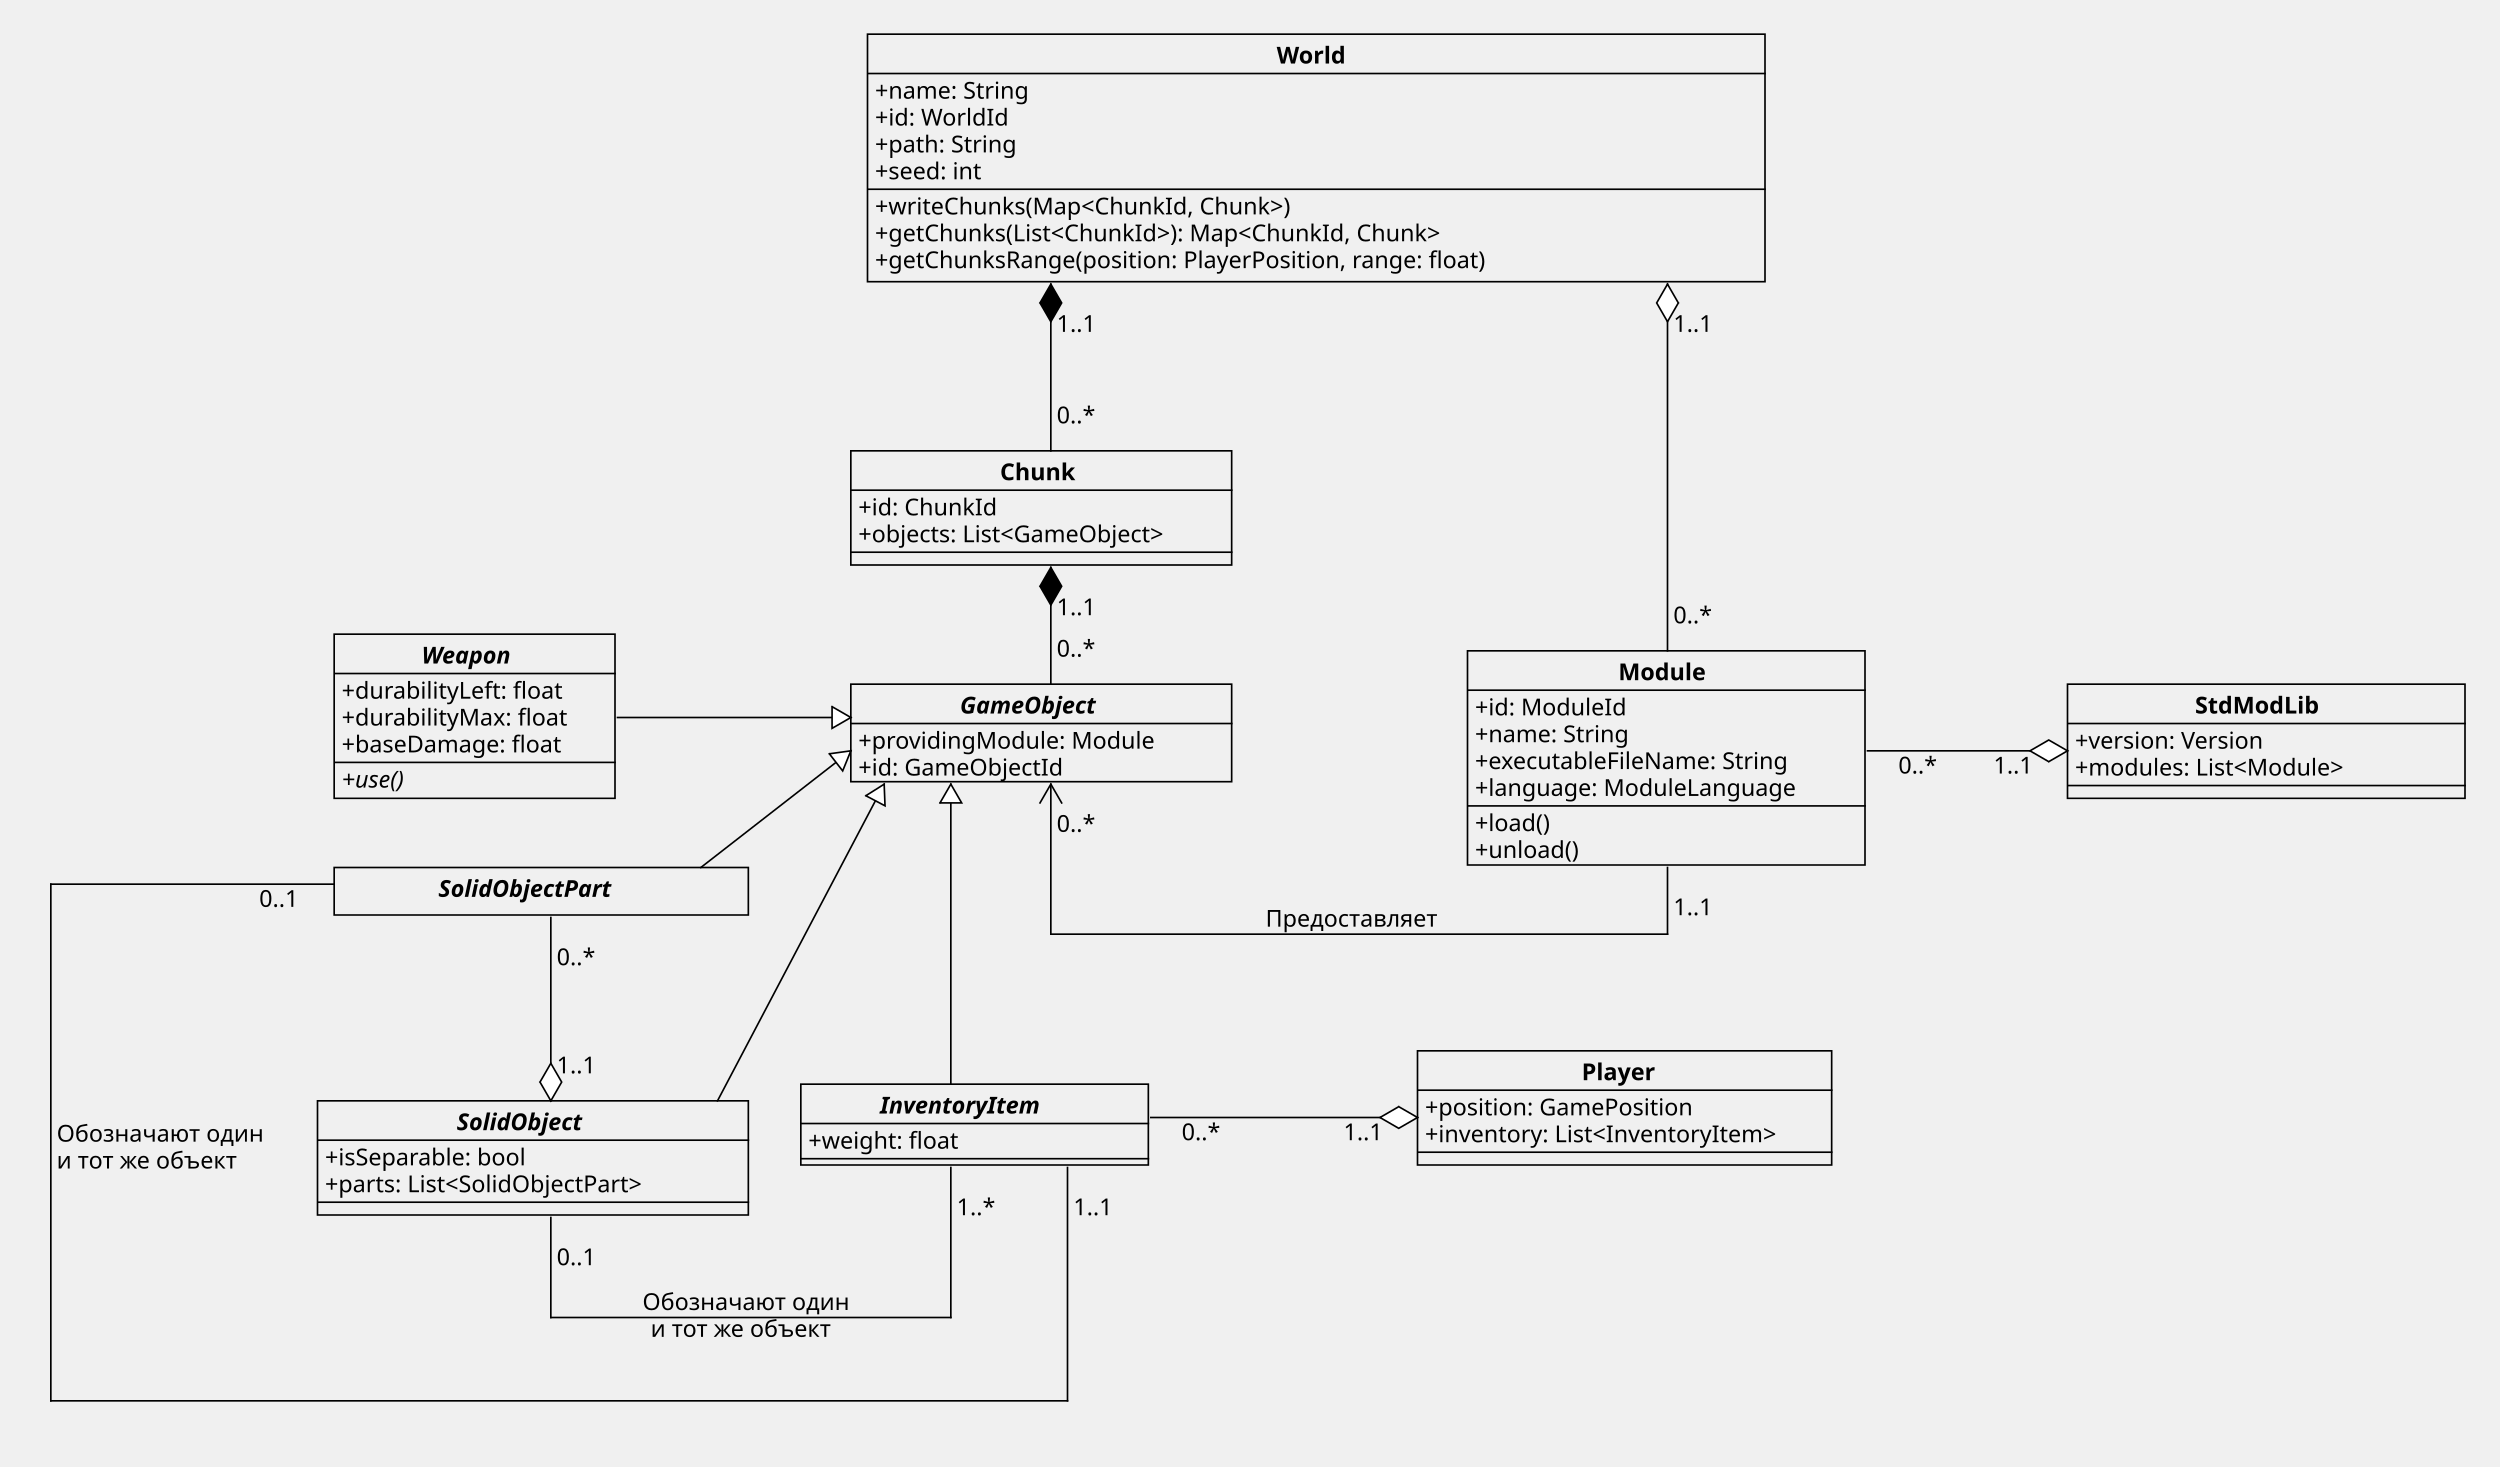
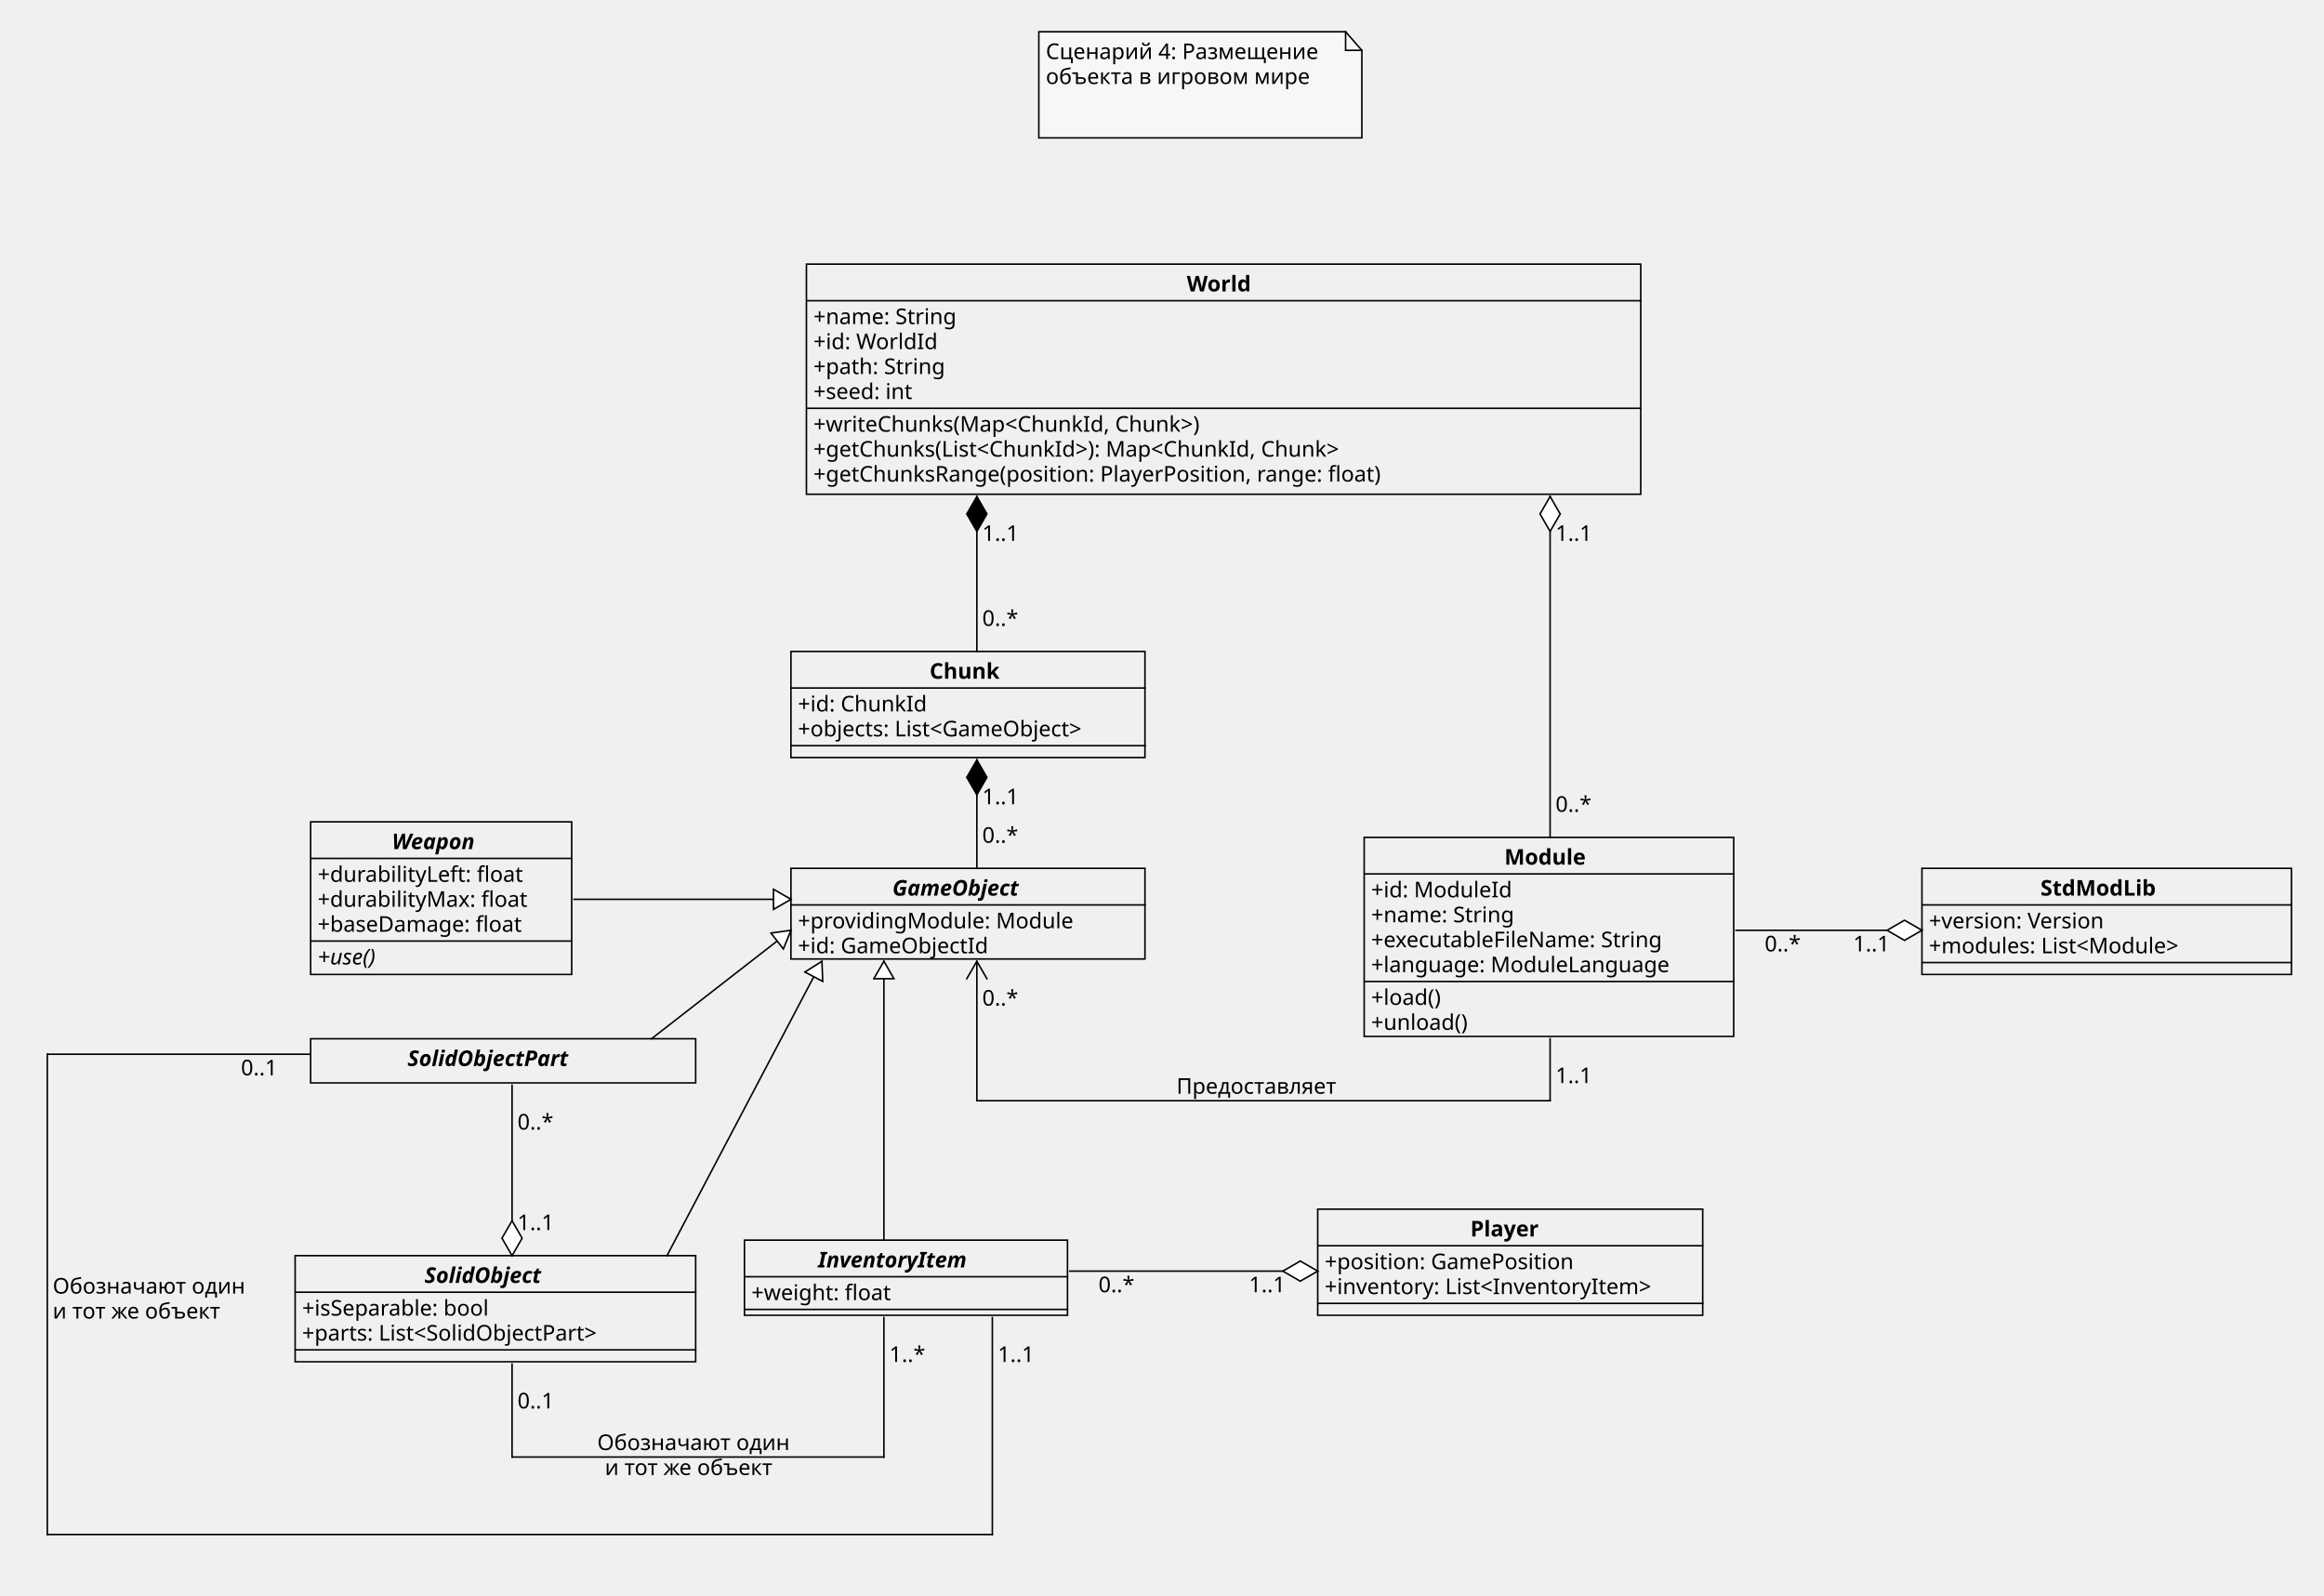
- <svg xmlns="http://www.w3.org/2000/svg" fill-opacity="1" color-rendering="auto" color-interpolation="auto" text-rendering="auto" stroke="black" stroke-linecap="square" width="1500" stroke-miterlimit="10" shape-rendering="auto" stroke-opacity="1" fill="black" stroke-dasharray="none" font-weight="normal" stroke-width="1" viewBox="20 0 1500 880" height="880" font-family="'Dialog'" font-style="normal" stroke-linejoin="miter" font-size="12px" stroke-dashoffset="0" image-rendering="auto">
+ <svg xmlns="http://www.w3.org/2000/svg" fill-opacity="1" color-rendering="auto" color-interpolation="auto" text-rendering="auto" stroke="black" stroke-linecap="square" width="1500" stroke-miterlimit="10" shape-rendering="auto" stroke-opacity="1" fill="black" stroke-dasharray="none" font-weight="normal" stroke-width="1" viewBox="-20 80 1500 1030" height="1030" font-family="'Dialog'" font-style="normal" stroke-linejoin="miter" font-size="12px" stroke-dashoffset="0" image-rendering="auto">
  <defs id="genericDefs" />
  <g>
    <defs id="defs1">
      <clipPath clipPathUnits="userSpaceOnUse" id="clipPath1">
        <path d="M0 0 L2147483647 0 L2147483647 2147483647 L0 2147483647 L0 0 Z" />
      </clipPath>
      <clipPath clipPathUnits="userSpaceOnUse" id="clipPath2">
+         <path d="M0 0 L0 70 L210 70 L210 0 Z" />
+       </clipPath>
+       <clipPath clipPathUnits="userSpaceOnUse" id="clipPath3">
        <path d="M0 0 L0 30 L250 30 L250 0 Z" />
      </clipPath>
-       <clipPath clipPathUnits="userSpaceOnUse" id="clipPath3">
+       <clipPath clipPathUnits="userSpaceOnUse" id="clipPath4">
        <path d="M0 0 L0 70 L260 70 L260 0 Z" />
      </clipPath>
-       <clipPath clipPathUnits="userSpaceOnUse" id="clipPath4">
+       <clipPath clipPathUnits="userSpaceOnUse" id="clipPath5">
        <path d="M0 0 L0 50 L210 50 L210 0 Z" />
      </clipPath>
-       <clipPath clipPathUnits="userSpaceOnUse" id="clipPath5">
+       <clipPath clipPathUnits="userSpaceOnUse" id="clipPath6">
        <path d="M0 0 L0 70 L250 70 L250 0 Z" />
      </clipPath>
-       <clipPath clipPathUnits="userSpaceOnUse" id="clipPath6">
+       <clipPath clipPathUnits="userSpaceOnUse" id="clipPath7">
        <path d="M0 0 L0 70 L240 70 L240 0 Z" />
      </clipPath>
-       <clipPath clipPathUnits="userSpaceOnUse" id="clipPath7">
+       <clipPath clipPathUnits="userSpaceOnUse" id="clipPath8">
        <path d="M0 0 L0 100 L170 100 L170 0 Z" />
      </clipPath>
-       <clipPath clipPathUnits="userSpaceOnUse" id="clipPath8">
+       <clipPath clipPathUnits="userSpaceOnUse" id="clipPath9">
        <path d="M0 0 L0 70 L230 70 L230 0 Z" />
      </clipPath>
-       <clipPath clipPathUnits="userSpaceOnUse" id="clipPath9">
+       <clipPath clipPathUnits="userSpaceOnUse" id="clipPath10">
        <path d="M0 0 L0 60 L230 60 L230 0 Z" />
      </clipPath>
-       <clipPath clipPathUnits="userSpaceOnUse" id="clipPath10">
+       <clipPath clipPathUnits="userSpaceOnUse" id="clipPath11">
        <path d="M0 0 L0 130 L240 130 L240 0 Z" />
      </clipPath>
-       <clipPath clipPathUnits="userSpaceOnUse" id="clipPath11">
+       <clipPath clipPathUnits="userSpaceOnUse" id="clipPath12">
        <path d="M0 0 L0 150 L540 150 L540 0 Z" />
      </clipPath>
-       <clipPath clipPathUnits="userSpaceOnUse" id="clipPath12">
+       <clipPath clipPathUnits="userSpaceOnUse" id="clipPath13">
        <path d="M0 0 L0 340 L660 340 L660 0 Z" />
      </clipPath>
-       <clipPath clipPathUnits="userSpaceOnUse" id="clipPath13">
+       <clipPath clipPathUnits="userSpaceOnUse" id="clipPath14">
        <path d="M0 0 L0 130 L290 130 L290 0 Z" />
      </clipPath>
-       <clipPath clipPathUnits="userSpaceOnUse" id="clipPath14">
+       <clipPath clipPathUnits="userSpaceOnUse" id="clipPath15">
        <path d="M0 0 L0 220 L130 220 L130 0 Z" />
      </clipPath>
-       <clipPath clipPathUnits="userSpaceOnUse" id="clipPath15">
+       <clipPath clipPathUnits="userSpaceOnUse" id="clipPath16">
        <path d="M0 0 L0 100 L120 100 L120 0 Z" />
      </clipPath>
-       <clipPath clipPathUnits="userSpaceOnUse" id="clipPath16">
+       <clipPath clipPathUnits="userSpaceOnUse" id="clipPath17">
        <path d="M0 0 L0 140 L50 140 L50 0 Z" />
      </clipPath>
-       <clipPath clipPathUnits="userSpaceOnUse" id="clipPath17">
+       <clipPath clipPathUnits="userSpaceOnUse" id="clipPath18">
        <path d="M0 0 L0 40 L190 40 L190 0 Z" />
      </clipPath>
-       <clipPath clipPathUnits="userSpaceOnUse" id="clipPath18">
+       <clipPath clipPathUnits="userSpaceOnUse" id="clipPath19">
        <path d="M0 0 L0 210 L30 210 L30 0 Z" />
      </clipPath>
-       <clipPath clipPathUnits="userSpaceOnUse" id="clipPath19">
+       <clipPath clipPathUnits="userSpaceOnUse" id="clipPath20">
        <path d="M0 0 L0 40 L150 40 L150 0 Z" />
      </clipPath>
-       <clipPath clipPathUnits="userSpaceOnUse" id="clipPath20">
+       <clipPath clipPathUnits="userSpaceOnUse" id="clipPath21">
        <path d="M0 0 L0 30 L170 30 L170 0 Z" />
      </clipPath>
-       <clipPath clipPathUnits="userSpaceOnUse" id="clipPath21">
+       <clipPath clipPathUnits="userSpaceOnUse" id="clipPath22">
        <path d="M0 0 L0 120 L420 120 L420 0 Z" />
      </clipPath>
-       <clipPath clipPathUnits="userSpaceOnUse" id="clipPath22">
+       <clipPath clipPathUnits="userSpaceOnUse" id="clipPath23">
        <path d="M0 0 L0 130 L50 130 L50 0 Z" />
      </clipPath>
-       <clipPath clipPathUnits="userSpaceOnUse" id="clipPath23">
+       <clipPath clipPathUnits="userSpaceOnUse" id="clipPath24">
        <path d="M0 0 L0 100 L50 100 L50 0 Z" />
      </clipPath>
-       <clipPath clipPathUnits="userSpaceOnUse" id="clipPath24">
+       <clipPath clipPathUnits="userSpaceOnUse" id="clipPath25">
        <path d="M0 0 L0 250 L50 250 L50 0 Z" />
      </clipPath>
    </defs>
-     <g fill="rgb(255,255,255)" fill-opacity="0" transform="translate(220,520)" stroke-opacity="0" stroke="rgb(255,255,255)">
-       <rect x="0.5" width="248.5" height="28.5" y="0.5" clip-path="url(#clipPath2)" stroke="none" />
-     </g>
-     <g transform="translate(220,520)">
-       <rect fill="none" x="0.5" width="248.5" height="28.5" y="0.5" clip-path="url(#clipPath2)" />
-     </g>
-     <g font-style="italic" font-size="14px" font-weight="bold" font-family="sans-serif" transform="translate(220,520)">
-       <text x="63" xml:space="preserve" y="18.109" clip-path="url(#clipPath2)" stroke="none">SolidObjectPart</text>
-     </g>
-     <g fill="rgb(255,255,255)" fill-opacity="0" transform="translate(210,660)" stroke-opacity="0" stroke="rgb(255,255,255)">
-       <rect x="0.5" width="258.5" height="68.5" y="0.5" clip-path="url(#clipPath3)" stroke="none" />
-     </g>
-     <g transform="translate(210,660)">
-       <rect fill="none" x="0.5" width="258.5" height="68.5" y="0.5" clip-path="url(#clipPath3)" />
-     </g>
-     <g font-style="italic" font-size="14px" font-weight="bold" font-family="sans-serif" transform="translate(210,660)">
-       <text x="84" xml:space="preserve" y="18.109" clip-path="url(#clipPath3)" stroke="none">SolidObject</text>
-       <path fill="none" d="M1 24.109 L259 24.109" clip-path="url(#clipPath3)" />
-       <text x="5" y="39.219" clip-path="url(#clipPath3)" font-style="normal" stroke="none" font-weight="normal" xml:space="preserve">+isSeparable: bool</text>
-       <text x="5" y="55.328" clip-path="url(#clipPath3)" font-style="normal" stroke="none" font-weight="normal" xml:space="preserve">+parts: List&lt;SolidObjectPart&gt;</text>
-       <path fill="none" d="M1 61.328 L259 61.328" clip-path="url(#clipPath3)" />
-     </g>
-     <g fill="rgb(255,255,255)" fill-opacity="0" transform="translate(500,650)" stroke-opacity="0" stroke="rgb(255,255,255)">
-       <rect x="0.5" width="208.5" height="48.5" y="0.5" clip-path="url(#clipPath4)" stroke="none" />
-     </g>
-     <g transform="translate(500,650)">
-       <rect fill="none" x="0.5" width="208.5" height="48.5" y="0.5" clip-path="url(#clipPath4)" />
-     </g>
-     <g font-style="italic" font-size="14px" font-weight="bold" font-family="sans-serif" transform="translate(500,650)">
-       <text x="48" xml:space="preserve" y="18.109" clip-path="url(#clipPath4)" stroke="none">InventoryItem</text>
-       <path fill="none" d="M1 24.109 L209 24.109" clip-path="url(#clipPath4)" />
-       <text x="5" y="39.219" clip-path="url(#clipPath4)" font-style="normal" stroke="none" font-weight="normal" xml:space="preserve">+weight: float</text>
-       <path fill="none" d="M1 45.219 L209 45.219" clip-path="url(#clipPath4)" />
-     </g>
-     <g fill="rgb(255,255,255)" fill-opacity="0" transform="translate(870,630)" stroke-opacity="0" stroke="rgb(255,255,255)">
-       <rect x="0.5" width="248.5" height="68.5" y="0.5" clip-path="url(#clipPath5)" stroke="none" />
-     </g>
-     <g transform="translate(870,630)">
-       <rect fill="none" x="0.5" width="248.5" height="68.5" y="0.5" clip-path="url(#clipPath5)" />
-       <text x="99" font-size="14px" y="18.109" clip-path="url(#clipPath5)" font-family="sans-serif" stroke="none" font-weight="bold" xml:space="preserve">Player</text>
-       <path fill="none" d="M1 24.109 L249 24.109" clip-path="url(#clipPath5)" />
-       <text x="5" font-size="14px" y="39.219" clip-path="url(#clipPath5)" font-family="sans-serif" stroke="none" xml:space="preserve">+position: GamePosition</text>
-       <text x="5" font-size="14px" y="55.328" clip-path="url(#clipPath5)" font-family="sans-serif" stroke="none" xml:space="preserve">+inventory: List&lt;InventoryItem&gt;</text>
-       <path fill="none" d="M1 61.328 L249 61.328" clip-path="url(#clipPath5)" />
-     </g>
-     <g fill="rgb(255,255,255)" fill-opacity="0" transform="translate(1260,410)" stroke-opacity="0" stroke="rgb(255,255,255)">
-       <rect x="0.5" width="238.5" height="68.5" y="0.5" clip-path="url(#clipPath6)" stroke="none" />
-     </g>
-     <g transform="translate(1260,410)">
-       <rect fill="none" x="0.5" width="238.5" height="68.5" y="0.5" clip-path="url(#clipPath6)" />
-       <text x="77" font-size="14px" y="18.109" clip-path="url(#clipPath6)" font-family="sans-serif" stroke="none" font-weight="bold" xml:space="preserve">StdModLib</text>
-       <path fill="none" d="M1 24.109 L239 24.109" clip-path="url(#clipPath6)" />
-       <text x="5" font-size="14px" y="39.219" clip-path="url(#clipPath6)" font-family="sans-serif" stroke="none" xml:space="preserve">+version: Version</text>
-       <text x="5" font-size="14px" y="55.328" clip-path="url(#clipPath6)" font-family="sans-serif" stroke="none" xml:space="preserve">+modules: List&lt;Module&gt;</text>
-       <path fill="none" d="M1 61.328 L239 61.328" clip-path="url(#clipPath6)" />
-     </g>
-     <g fill="rgb(255,255,255)" fill-opacity="0" transform="translate(220,380)" stroke-opacity="0" stroke="rgb(255,255,255)">
-       <rect x="0.5" width="168.5" height="98.5" y="0.5" clip-path="url(#clipPath7)" stroke="none" />
-     </g>
-     <g transform="translate(220,380)">
-       <rect fill="none" x="0.5" width="168.5" height="98.5" y="0.5" clip-path="url(#clipPath7)" />
-     </g>
-     <g font-style="italic" font-size="14px" font-weight="bold" font-family="sans-serif" transform="translate(220,380)">
-       <text x="53" xml:space="preserve" y="18.109" clip-path="url(#clipPath7)" stroke="none">Weapon</text>
-       <path fill="none" d="M1 24.109 L169 24.109" clip-path="url(#clipPath7)" />
-       <text x="5" y="39.219" clip-path="url(#clipPath7)" font-style="normal" stroke="none" font-weight="normal" xml:space="preserve">+durabilityLeft: float</text>
-       <text x="5" y="55.328" clip-path="url(#clipPath7)" font-style="normal" stroke="none" font-weight="normal" xml:space="preserve">+durabilityMax: float</text>
-       <text x="5" y="71.438" clip-path="url(#clipPath7)" font-style="normal" stroke="none" font-weight="normal" xml:space="preserve">+baseDamage: float</text>
-       <path fill="none" d="M1 77.438 L169 77.438" clip-path="url(#clipPath7)" />
-       <text x="5" xml:space="preserve" y="92.547" clip-path="url(#clipPath7)" font-weight="normal" stroke="none">+use()</text>
-     </g>
-     <g fill="rgb(255,255,255)" fill-opacity="0" transform="translate(530,270)" stroke-opacity="0" stroke="rgb(255,255,255)">
-       <rect x="0.5" width="228.5" height="68.5" y="0.5" clip-path="url(#clipPath8)" stroke="none" />
-     </g>
-     <g transform="translate(530,270)">
-       <rect fill="none" x="0.5" width="228.5" height="68.5" y="0.5" clip-path="url(#clipPath8)" />
-       <text x="90" font-size="14px" y="18.109" clip-path="url(#clipPath8)" font-family="sans-serif" stroke="none" font-weight="bold" xml:space="preserve">Chunk</text>
-       <path fill="none" d="M1 24.109 L229 24.109" clip-path="url(#clipPath8)" />
-       <text x="5" font-size="14px" y="39.219" clip-path="url(#clipPath8)" font-family="sans-serif" stroke="none" xml:space="preserve">+id: ChunkId</text>
-       <text x="5" font-size="14px" y="55.328" clip-path="url(#clipPath8)" font-family="sans-serif" stroke="none" xml:space="preserve">+objects: List&lt;GameObject&gt;</text>
-       <path fill="none" d="M1 61.328 L229 61.328" clip-path="url(#clipPath8)" />
-     </g>
-     <g fill="rgb(255,255,255)" fill-opacity="0" transform="translate(530,410)" stroke-opacity="0" stroke="rgb(255,255,255)">
-       <rect x="0.5" width="228.5" height="58.5" y="0.5" clip-path="url(#clipPath9)" stroke="none" />
-     </g>
-     <g transform="translate(530,410)">
-       <rect fill="none" x="0.5" width="228.5" height="58.5" y="0.5" clip-path="url(#clipPath9)" />
-     </g>
-     <g font-style="italic" font-size="14px" font-weight="bold" font-family="sans-serif" transform="translate(530,410)">
-       <text x="66" xml:space="preserve" y="18.109" clip-path="url(#clipPath9)" stroke="none">GameObject</text>
+     <g fill="rgb(255,255,255)" fill-opacity="0.49" transform="translate(650,100)" stroke-opacity="0.49" stroke="rgb(255,255,255)">
+       <path d="M0.5 0.5 L198.5 0.5 L209 12.5 L209 69 L0.5 69 L0.5 0.5" stroke="none" clip-path="url(#clipPath2)" />
+     </g>
+     <g transform="translate(650,100)">
+       <path fill="none" d="M0.5 0.5 L198.5 0.5 L209 12.5 L209 69 L0.5 69 L0.5 0.5" clip-path="url(#clipPath2)" />
+       <path fill="none" d="M198.5 0.5 L198.5 12.5 L209 12.5" clip-path="url(#clipPath2)" />
+       <text x="5" font-size="14px" y="18.109" clip-path="url(#clipPath2)" font-family="sans-serif" stroke="none" xml:space="preserve">Сценарий 4: Размещение</text>
+       <text x="5" font-size="14px" y="34.219" clip-path="url(#clipPath2)" font-family="sans-serif" stroke="none" xml:space="preserve">объекта в игровом мире</text>
+     </g>
+     <g fill="rgb(255,255,255)" fill-opacity="0" transform="translate(180,750)" stroke-opacity="0" stroke="rgb(255,255,255)">
+       <rect x="0.5" width="248.5" height="28.5" y="0.5" clip-path="url(#clipPath3)" stroke="none" />
+     </g>
+     <g transform="translate(180,750)">
+       <rect fill="none" x="0.5" width="248.5" height="28.5" y="0.5" clip-path="url(#clipPath3)" />
+     </g>
+     <g font-style="italic" font-size="14px" font-weight="bold" font-family="sans-serif" transform="translate(180,750)">
+       <text x="63" xml:space="preserve" y="18.109" clip-path="url(#clipPath3)" stroke="none">SolidObjectPart</text>
+     </g>
+     <g fill="rgb(255,255,255)" fill-opacity="0" transform="translate(170,890)" stroke-opacity="0" stroke="rgb(255,255,255)">
+       <rect x="0.5" width="258.5" height="68.5" y="0.5" clip-path="url(#clipPath4)" stroke="none" />
+     </g>
+     <g transform="translate(170,890)">
+       <rect fill="none" x="0.5" width="258.5" height="68.5" y="0.5" clip-path="url(#clipPath4)" />
+     </g>
+     <g font-style="italic" font-size="14px" font-weight="bold" font-family="sans-serif" transform="translate(170,890)">
+       <text x="84" xml:space="preserve" y="18.109" clip-path="url(#clipPath4)" stroke="none">SolidObject</text>
+       <path fill="none" d="M1 24.109 L259 24.109" clip-path="url(#clipPath4)" />
+       <text x="5" y="39.219" clip-path="url(#clipPath4)" font-style="normal" stroke="none" font-weight="normal" xml:space="preserve">+isSeparable: bool</text>
+       <text x="5" y="55.328" clip-path="url(#clipPath4)" font-style="normal" stroke="none" font-weight="normal" xml:space="preserve">+parts: List&lt;SolidObjectPart&gt;</text>
+       <path fill="none" d="M1 61.328 L259 61.328" clip-path="url(#clipPath4)" />
+     </g>
+     <g fill="rgb(255,255,255)" fill-opacity="0" transform="translate(460,880)" stroke-opacity="0" stroke="rgb(255,255,255)">
+       <rect x="0.5" width="208.5" height="48.5" y="0.5" clip-path="url(#clipPath5)" stroke="none" />
+     </g>
+     <g transform="translate(460,880)">
+       <rect fill="none" x="0.5" width="208.5" height="48.5" y="0.5" clip-path="url(#clipPath5)" />
+     </g>
+     <g font-style="italic" font-size="14px" font-weight="bold" font-family="sans-serif" transform="translate(460,880)">
+       <text x="48" xml:space="preserve" y="18.109" clip-path="url(#clipPath5)" stroke="none">InventoryItem</text>
+       <path fill="none" d="M1 24.109 L209 24.109" clip-path="url(#clipPath5)" />
+       <text x="5" y="39.219" clip-path="url(#clipPath5)" font-style="normal" stroke="none" font-weight="normal" xml:space="preserve">+weight: float</text>
+       <path fill="none" d="M1 45.219 L209 45.219" clip-path="url(#clipPath5)" />
+     </g>
+     <g fill="rgb(255,255,255)" fill-opacity="0" transform="translate(830,860)" stroke-opacity="0" stroke="rgb(255,255,255)">
+       <rect x="0.5" width="248.5" height="68.5" y="0.5" clip-path="url(#clipPath6)" stroke="none" />
+     </g>
+     <g transform="translate(830,860)">
+       <rect fill="none" x="0.5" width="248.5" height="68.5" y="0.5" clip-path="url(#clipPath6)" />
+       <text x="99" font-size="14px" y="18.109" clip-path="url(#clipPath6)" font-family="sans-serif" stroke="none" font-weight="bold" xml:space="preserve">Player</text>
+       <path fill="none" d="M1 24.109 L249 24.109" clip-path="url(#clipPath6)" />
+       <text x="5" font-size="14px" y="39.219" clip-path="url(#clipPath6)" font-family="sans-serif" stroke="none" xml:space="preserve">+position: GamePosition</text>
+       <text x="5" font-size="14px" y="55.328" clip-path="url(#clipPath6)" font-family="sans-serif" stroke="none" xml:space="preserve">+inventory: List&lt;InventoryItem&gt;</text>
+       <path fill="none" d="M1 61.328 L249 61.328" clip-path="url(#clipPath6)" />
+     </g>
+     <g fill="rgb(255,255,255)" fill-opacity="0" transform="translate(1220,640)" stroke-opacity="0" stroke="rgb(255,255,255)">
+       <rect x="0.5" width="238.5" height="68.5" y="0.5" clip-path="url(#clipPath7)" stroke="none" />
+     </g>
+     <g transform="translate(1220,640)">
+       <rect fill="none" x="0.5" width="238.5" height="68.5" y="0.5" clip-path="url(#clipPath7)" />
+       <text x="77" font-size="14px" y="18.109" clip-path="url(#clipPath7)" font-family="sans-serif" stroke="none" font-weight="bold" xml:space="preserve">StdModLib</text>
+       <path fill="none" d="M1 24.109 L239 24.109" clip-path="url(#clipPath7)" />
+       <text x="5" font-size="14px" y="39.219" clip-path="url(#clipPath7)" font-family="sans-serif" stroke="none" xml:space="preserve">+version: Version</text>
+       <text x="5" font-size="14px" y="55.328" clip-path="url(#clipPath7)" font-family="sans-serif" stroke="none" xml:space="preserve">+modules: List&lt;Module&gt;</text>
+       <path fill="none" d="M1 61.328 L239 61.328" clip-path="url(#clipPath7)" />
+     </g>
+     <g fill="rgb(255,255,255)" fill-opacity="0" transform="translate(180,610)" stroke-opacity="0" stroke="rgb(255,255,255)">
+       <rect x="0.5" width="168.5" height="98.5" y="0.5" clip-path="url(#clipPath8)" stroke="none" />
+     </g>
+     <g transform="translate(180,610)">
+       <rect fill="none" x="0.5" width="168.5" height="98.5" y="0.5" clip-path="url(#clipPath8)" />
+     </g>
+     <g font-style="italic" font-size="14px" font-weight="bold" font-family="sans-serif" transform="translate(180,610)">
+       <text x="53" xml:space="preserve" y="18.109" clip-path="url(#clipPath8)" stroke="none">Weapon</text>
+       <path fill="none" d="M1 24.109 L169 24.109" clip-path="url(#clipPath8)" />
+       <text x="5" y="39.219" clip-path="url(#clipPath8)" font-style="normal" stroke="none" font-weight="normal" xml:space="preserve">+durabilityLeft: float</text>
+       <text x="5" y="55.328" clip-path="url(#clipPath8)" font-style="normal" stroke="none" font-weight="normal" xml:space="preserve">+durabilityMax: float</text>
+       <text x="5" y="71.438" clip-path="url(#clipPath8)" font-style="normal" stroke="none" font-weight="normal" xml:space="preserve">+baseDamage: float</text>
+       <path fill="none" d="M1 77.438 L169 77.438" clip-path="url(#clipPath8)" />
+       <text x="5" xml:space="preserve" y="92.547" clip-path="url(#clipPath8)" font-weight="normal" stroke="none">+use()</text>
+     </g>
+     <g fill="rgb(255,255,255)" fill-opacity="0" transform="translate(490,500)" stroke-opacity="0" stroke="rgb(255,255,255)">
+       <rect x="0.5" width="228.5" height="68.5" y="0.5" clip-path="url(#clipPath9)" stroke="none" />
+     </g>
+     <g transform="translate(490,500)">
+       <rect fill="none" x="0.5" width="228.5" height="68.5" y="0.5" clip-path="url(#clipPath9)" />
+       <text x="90" font-size="14px" y="18.109" clip-path="url(#clipPath9)" font-family="sans-serif" stroke="none" font-weight="bold" xml:space="preserve">Chunk</text>
      <path fill="none" d="M1 24.109 L229 24.109" clip-path="url(#clipPath9)" />
-       <text x="5" y="39.219" clip-path="url(#clipPath9)" font-style="normal" stroke="none" font-weight="normal" xml:space="preserve">+providingModule: Module</text>
-       <text x="5" y="55.328" clip-path="url(#clipPath9)" font-style="normal" stroke="none" font-weight="normal" xml:space="preserve">+id: GameObjectId</text>
-     </g>
-     <g fill="rgb(255,255,255)" fill-opacity="0" transform="translate(900,390)" stroke-opacity="0" stroke="rgb(255,255,255)">
-       <rect x="0.5" width="238.5" height="128.5" y="0.5" clip-path="url(#clipPath10)" stroke="none" />
-     </g>
-     <g transform="translate(900,390)">
-       <rect fill="none" x="0.5" width="238.5" height="128.5" y="0.5" clip-path="url(#clipPath10)" />
-       <text x="91" font-size="14px" y="18.109" clip-path="url(#clipPath10)" font-family="sans-serif" stroke="none" font-weight="bold" xml:space="preserve">Module</text>
-       <path fill="none" d="M1 24.109 L239 24.109" clip-path="url(#clipPath10)" />
-       <text x="5" font-size="14px" y="39.219" clip-path="url(#clipPath10)" font-family="sans-serif" stroke="none" xml:space="preserve">+id: ModuleId</text>
-       <text x="5" font-size="14px" y="55.328" clip-path="url(#clipPath10)" font-family="sans-serif" stroke="none" xml:space="preserve">+name: String</text>
-       <text x="5" font-size="14px" y="71.438" clip-path="url(#clipPath10)" font-family="sans-serif" stroke="none" xml:space="preserve">+executableFileName: String</text>
-       <text x="5" font-size="14px" y="87.547" clip-path="url(#clipPath10)" font-family="sans-serif" stroke="none" xml:space="preserve">+language: ModuleLanguage</text>
-       <path fill="none" d="M1 93.547 L239 93.547" clip-path="url(#clipPath10)" />
-       <text x="5" font-size="14px" y="108.656" clip-path="url(#clipPath10)" font-family="sans-serif" stroke="none" xml:space="preserve">+load()</text>
-       <text x="5" font-size="14px" y="124.766" clip-path="url(#clipPath10)" font-family="sans-serif" stroke="none" xml:space="preserve">+unload()</text>
-       <text x="5" font-size="14px" y="140.875" clip-path="url(#clipPath10)" font-family="sans-serif" stroke="none" xml:space="preserve">+delete()</text>
-     </g>
-     <g fill="rgb(255,255,255)" fill-opacity="0" transform="translate(540,20)" stroke-opacity="0" stroke="rgb(255,255,255)">
-       <rect x="0.5" width="538.5" height="148.5" y="0.5" clip-path="url(#clipPath11)" stroke="none" />
-     </g>
-     <g transform="translate(540,20)">
-       <rect fill="none" x="0.5" width="538.5" height="148.5" y="0.5" clip-path="url(#clipPath11)" />
-       <text x="246" font-size="14px" y="18.109" clip-path="url(#clipPath11)" font-family="sans-serif" stroke="none" font-weight="bold" xml:space="preserve">World</text>
-       <path fill="none" d="M1 24.109 L539 24.109" clip-path="url(#clipPath11)" />
-       <text x="5" font-size="14px" y="39.219" clip-path="url(#clipPath11)" font-family="sans-serif" stroke="none" xml:space="preserve">+name: String</text>
-       <text x="5" font-size="14px" y="55.328" clip-path="url(#clipPath11)" font-family="sans-serif" stroke="none" xml:space="preserve">+id: WorldId</text>
-       <text x="5" font-size="14px" y="71.438" clip-path="url(#clipPath11)" font-family="sans-serif" stroke="none" xml:space="preserve">+path: String</text>
-       <text x="5" font-size="14px" y="87.547" clip-path="url(#clipPath11)" font-family="sans-serif" stroke="none" xml:space="preserve">+seed: int</text>
-       <path fill="none" d="M1 93.547 L539 93.547" clip-path="url(#clipPath11)" />
-       <text x="5" font-size="14px" y="108.656" clip-path="url(#clipPath11)" font-family="sans-serif" stroke="none" xml:space="preserve">+writeChunks(Map&lt;ChunkId, Chunk&gt;)</text>
-       <text x="5" font-size="14px" y="124.766" clip-path="url(#clipPath11)" font-family="sans-serif" stroke="none" xml:space="preserve">+getChunks(List&lt;ChunkId&gt;): Map&lt;ChunkId, Chunk&gt;</text>
-       <text x="5" font-size="14px" y="140.875" clip-path="url(#clipPath11)" font-family="sans-serif" stroke="none" xml:space="preserve">+getChunksRange(position: PlayerPosition, range: float)</text>
-     </g>
-     <g transform="translate(40,520)">
-       <path fill="none" d="M180.5 10.5 L10.5 10.5" clip-path="url(#clipPath12)" />
-       <path fill="none" d="M10.5 10.5 L10.5 320.5" clip-path="url(#clipPath12)" />
-       <path fill="none" d="M10.5 320.5 L620.5 320.5" clip-path="url(#clipPath12)" />
-       <path fill="none" d="M620.5 320.5 L620.5 180.5" clip-path="url(#clipPath12)" />
-       <text x="14" font-size="14px" y="165" clip-path="url(#clipPath12)" font-family="sans-serif" stroke="none" xml:space="preserve">Обозначают один</text>
-       <text x="14" font-size="14px" y="181.109" clip-path="url(#clipPath12)" font-family="sans-serif" stroke="none" xml:space="preserve">и тот же объект</text>
-       <text x="135.505" font-size="14px" y="24.109" clip-path="url(#clipPath12)" font-family="sans-serif" stroke="none" xml:space="preserve">0..1</text>
-       <text x="624" font-size="14px" y="209.109" clip-path="url(#clipPath12)" font-family="sans-serif" stroke="none" xml:space="preserve">1..1</text>
-     </g>
-     <g transform="translate(340,690)">
-       <path fill="none" d="M10.5 40.5 L10.5 100.5" clip-path="url(#clipPath13)" />
-       <path fill="none" d="M10.5 100.5 L250.5 100.5" clip-path="url(#clipPath13)" />
-       <path fill="none" d="M250.5 100.5 L250.5 10.5" clip-path="url(#clipPath13)" />
-       <text x="65.463" font-size="14px" y="96" clip-path="url(#clipPath13)" font-family="sans-serif" stroke="none" xml:space="preserve">Обозначают один</text>
-       <text x="70.402" font-size="14px" y="112.109" clip-path="url(#clipPath13)" font-family="sans-serif" stroke="none" xml:space="preserve">и тот же объект</text>
-       <text x="14" font-size="14px" y="69.109" clip-path="url(#clipPath13)" font-family="sans-serif" stroke="none" xml:space="preserve">0..1</text>
-       <text x="254" font-size="14px" y="39.109" clip-path="url(#clipPath13)" font-family="sans-serif" stroke="none" xml:space="preserve">1..*</text>
-     </g>
-     <g transform="translate(440,460)">
-       <path fill="none" d="M110.5 10.5 L10.5 200.5" clip-path="url(#clipPath14)" />
-       <path fill="white" d="M99.504 17.435 L110.5 10.5 L111.008 23.49 L99.504 17.435" clip-path="url(#clipPath14)" stroke="none" />
-       <path fill="none" d="M99.504 17.435 L110.5 10.5 L111.008 23.49 L99.504 17.435" clip-path="url(#clipPath14)" />
-     </g>
-     <g transform="translate(430,440)">
-       <path fill="none" d="M100.5 10.5 L10.5 80.5" clip-path="url(#clipPath15)" />
-       <path fill="white" d="M87.623 12.281 L100.5 10.5 L95.604 22.543 L87.623 12.281" clip-path="url(#clipPath15)" stroke="none" />
-       <path fill="none" d="M87.623 12.281 L100.5 10.5 L95.604 22.543 L87.623 12.281" clip-path="url(#clipPath15)" />
-     </g>
-     <g transform="translate(340,540)">
-       <path fill="none" d="M10.5 10.5 L10.5 120.5" clip-path="url(#clipPath16)" />
-       <path fill="white" d="M4 109.242 L10.5 120.5 L17 109.242 L10.5 97.983 L4 109.242" clip-path="url(#clipPath16)" stroke="none" />
-       <path fill="none" d="M4 109.242 L10.5 120.5 L17 109.242 L10.5 97.983 L4 109.242" clip-path="url(#clipPath16)" />
-       <text x="14" font-size="14px" y="39.109" clip-path="url(#clipPath16)" font-family="sans-serif" stroke="none" xml:space="preserve">0..*</text>
-       <text x="14" font-size="14px" y="104" clip-path="url(#clipPath16)" font-family="sans-serif" stroke="none" xml:space="preserve">1..1</text>
-     </g>
-     <g transform="translate(700,660)">
-       <path fill="none" d="M170.5 10.5 L10.5 10.5" clip-path="url(#clipPath17)" />
-       <path fill="white" d="M159.242 4 L170.5 10.5 L159.242 17 L147.983 10.5 L159.242 4" clip-path="url(#clipPath17)" stroke="none" />
-       <path fill="none" d="M159.242 4 L170.5 10.5 L159.242 17 L147.983 10.5 L159.242 4" clip-path="url(#clipPath17)" />
-       <text x="126.114" font-size="14px" y="24.109" clip-path="url(#clipPath17)" font-family="sans-serif" stroke="none" xml:space="preserve">1..1</text>
-       <text x="29" font-size="14px" y="24.109" clip-path="url(#clipPath17)" font-family="sans-serif" stroke="none" xml:space="preserve">0..*</text>
-     </g>
-     <g transform="translate(580,460)">
-       <path fill="none" d="M10.5 10.5 L10.5 190.5" clip-path="url(#clipPath18)" />
-       <path fill="white" d="M4 21.758 L10.5 10.5 L17 21.758 L4 21.758" clip-path="url(#clipPath18)" stroke="none" />
-       <path fill="none" d="M4 21.758 L10.5 10.5 L17 21.758 L4 21.758" clip-path="url(#clipPath18)" />
-     </g>
-     <g transform="translate(1130,440)">
-       <path fill="none" d="M10.5 10.5 L130.5 10.5" clip-path="url(#clipPath19)" />
-       <path fill="white" d="M119.242 17 L130.5 10.5 L119.242 4 L107.983 10.5 L119.242 17" clip-path="url(#clipPath19)" stroke="none" />
-       <path fill="none" d="M119.242 17 L130.5 10.5 L119.242 4 L107.983 10.5 L119.242 17" clip-path="url(#clipPath19)" />
-       <text x="29" font-size="14px" y="24.109" clip-path="url(#clipPath19)" font-family="sans-serif" stroke="none" xml:space="preserve">0..*</text>
-       <text x="86.114" font-size="14px" y="24.109" clip-path="url(#clipPath19)" font-family="sans-serif" stroke="none" xml:space="preserve">1..1</text>
-     </g>
-     <g transform="translate(380,420)">
-       <path fill="none" d="M150.5 10.5 L10.5 10.5" clip-path="url(#clipPath20)" />
-       <path fill="white" d="M139.242 4 L150.5 10.5 L139.242 17 L139.242 4" clip-path="url(#clipPath20)" stroke="none" />
-       <path fill="none" d="M139.242 4 L150.5 10.5 L139.242 17 L139.242 4" clip-path="url(#clipPath20)" />
-     </g>
-     <g transform="translate(640,460)">
-       <path fill="none" d="M10.5 10.5 L10.5 100.5" clip-path="url(#clipPath21)" />
-       <path fill="none" d="M10.5 100.5 L380.5 100.5" clip-path="url(#clipPath21)" />
-       <path fill="none" d="M380.5 100.5 L380.5 60.5" clip-path="url(#clipPath21)" />
-       <path fill="none" d="M4 21.758 L10.5 10.5 L17 21.758" clip-path="url(#clipPath21)" />
-       <text x="139.343" font-size="14px" y="96" clip-path="url(#clipPath21)" font-family="sans-serif" stroke="none" xml:space="preserve">Предоставляет</text>
-       <text x="14" font-size="14px" y="39.109" clip-path="url(#clipPath21)" font-family="sans-serif" stroke="none" xml:space="preserve">0..*</text>
-       <text x="384" font-size="14px" y="89.109" clip-path="url(#clipPath21)" font-family="sans-serif" stroke="none" xml:space="preserve">1..1</text>
-     </g>
-     <g transform="translate(640,160)">
-       <path fill="none" d="M10.5 10.5 L10.5 110.5" clip-path="url(#clipPath22)" />
-       <path d="M4 21.758 L10.5 10.5 L17 21.758 L10.5 33.017 L4 21.758" clip-path="url(#clipPath22)" stroke="none" />
-       <path fill="none" d="M4 21.758 L10.5 10.5 L17 21.758 L10.5 33.017 L4 21.758" clip-path="url(#clipPath22)" />
-       <text x="14" font-size="14px" y="39.109" clip-path="url(#clipPath22)" font-family="sans-serif" stroke="none" xml:space="preserve">1..1</text>
-       <text x="14" font-size="14px" y="94" clip-path="url(#clipPath22)" font-family="sans-serif" stroke="none" xml:space="preserve">0..*</text>
-     </g>
-     <g transform="translate(640,330)">
-       <path fill="none" d="M10.5 10.5 L10.5 80.5" clip-path="url(#clipPath23)" />
+       <text x="5" font-size="14px" y="39.219" clip-path="url(#clipPath9)" font-family="sans-serif" stroke="none" xml:space="preserve">+id: ChunkId</text>
+       <text x="5" font-size="14px" y="55.328" clip-path="url(#clipPath9)" font-family="sans-serif" stroke="none" xml:space="preserve">+objects: List&lt;GameObject&gt;</text>
+       <path fill="none" d="M1 61.328 L229 61.328" clip-path="url(#clipPath9)" />
+     </g>
+     <g fill="rgb(255,255,255)" fill-opacity="0" transform="translate(490,640)" stroke-opacity="0" stroke="rgb(255,255,255)">
+       <rect x="0.5" width="228.5" height="58.5" y="0.5" clip-path="url(#clipPath10)" stroke="none" />
+     </g>
+     <g transform="translate(490,640)">
+       <rect fill="none" x="0.5" width="228.5" height="58.5" y="0.5" clip-path="url(#clipPath10)" />
+     </g>
+     <g font-style="italic" font-size="14px" font-weight="bold" font-family="sans-serif" transform="translate(490,640)">
+       <text x="66" xml:space="preserve" y="18.109" clip-path="url(#clipPath10)" stroke="none">GameObject</text>
+       <path fill="none" d="M1 24.109 L229 24.109" clip-path="url(#clipPath10)" />
+       <text x="5" y="39.219" clip-path="url(#clipPath10)" font-style="normal" stroke="none" font-weight="normal" xml:space="preserve">+providingModule: Module</text>
+       <text x="5" y="55.328" clip-path="url(#clipPath10)" font-style="normal" stroke="none" font-weight="normal" xml:space="preserve">+id: GameObjectId</text>
+     </g>
+     <g fill="rgb(255,255,255)" fill-opacity="0" transform="translate(860,620)" stroke-opacity="0" stroke="rgb(255,255,255)">
+       <rect x="0.5" width="238.5" height="128.5" y="0.5" clip-path="url(#clipPath11)" stroke="none" />
+     </g>
+     <g transform="translate(860,620)">
+       <rect fill="none" x="0.5" width="238.5" height="128.5" y="0.5" clip-path="url(#clipPath11)" />
+       <text x="91" font-size="14px" y="18.109" clip-path="url(#clipPath11)" font-family="sans-serif" stroke="none" font-weight="bold" xml:space="preserve">Module</text>
+       <path fill="none" d="M1 24.109 L239 24.109" clip-path="url(#clipPath11)" />
+       <text x="5" font-size="14px" y="39.219" clip-path="url(#clipPath11)" font-family="sans-serif" stroke="none" xml:space="preserve">+id: ModuleId</text>
+       <text x="5" font-size="14px" y="55.328" clip-path="url(#clipPath11)" font-family="sans-serif" stroke="none" xml:space="preserve">+name: String</text>
+       <text x="5" font-size="14px" y="71.438" clip-path="url(#clipPath11)" font-family="sans-serif" stroke="none" xml:space="preserve">+executableFileName: String</text>
+       <text x="5" font-size="14px" y="87.547" clip-path="url(#clipPath11)" font-family="sans-serif" stroke="none" xml:space="preserve">+language: ModuleLanguage</text>
+       <path fill="none" d="M1 93.547 L239 93.547" clip-path="url(#clipPath11)" />
+       <text x="5" font-size="14px" y="108.656" clip-path="url(#clipPath11)" font-family="sans-serif" stroke="none" xml:space="preserve">+load()</text>
+       <text x="5" font-size="14px" y="124.766" clip-path="url(#clipPath11)" font-family="sans-serif" stroke="none" xml:space="preserve">+unload()</text>
+       <text x="5" font-size="14px" y="140.875" clip-path="url(#clipPath11)" font-family="sans-serif" stroke="none" xml:space="preserve">+delete()</text>
+     </g>
+     <g fill="rgb(255,255,255)" fill-opacity="0" transform="translate(500,250)" stroke-opacity="0" stroke="rgb(255,255,255)">
+       <rect x="0.5" width="538.5" height="148.5" y="0.5" clip-path="url(#clipPath12)" stroke="none" />
+     </g>
+     <g transform="translate(500,250)">
+       <rect fill="none" x="0.5" width="538.5" height="148.5" y="0.5" clip-path="url(#clipPath12)" />
+       <text x="246" font-size="14px" y="18.109" clip-path="url(#clipPath12)" font-family="sans-serif" stroke="none" font-weight="bold" xml:space="preserve">World</text>
+       <path fill="none" d="M1 24.109 L539 24.109" clip-path="url(#clipPath12)" />
+       <text x="5" font-size="14px" y="39.219" clip-path="url(#clipPath12)" font-family="sans-serif" stroke="none" xml:space="preserve">+name: String</text>
+       <text x="5" font-size="14px" y="55.328" clip-path="url(#clipPath12)" font-family="sans-serif" stroke="none" xml:space="preserve">+id: WorldId</text>
+       <text x="5" font-size="14px" y="71.438" clip-path="url(#clipPath12)" font-family="sans-serif" stroke="none" xml:space="preserve">+path: String</text>
+       <text x="5" font-size="14px" y="87.547" clip-path="url(#clipPath12)" font-family="sans-serif" stroke="none" xml:space="preserve">+seed: int</text>
+       <path fill="none" d="M1 93.547 L539 93.547" clip-path="url(#clipPath12)" />
+       <text x="5" font-size="14px" y="108.656" clip-path="url(#clipPath12)" font-family="sans-serif" stroke="none" xml:space="preserve">+writeChunks(Map&lt;ChunkId, Chunk&gt;)</text>
+       <text x="5" font-size="14px" y="124.766" clip-path="url(#clipPath12)" font-family="sans-serif" stroke="none" xml:space="preserve">+getChunks(List&lt;ChunkId&gt;): Map&lt;ChunkId, Chunk&gt;</text>
+       <text x="5" font-size="14px" y="140.875" clip-path="url(#clipPath12)" font-family="sans-serif" stroke="none" xml:space="preserve">+getChunksRange(position: PlayerPosition, range: float)</text>
+     </g>
+     <g transform="translate(0,750)">
+       <path fill="none" d="M180.5 10.5 L10.5 10.5" clip-path="url(#clipPath13)" />
+       <path fill="none" d="M10.5 10.5 L10.5 320.5" clip-path="url(#clipPath13)" />
+       <path fill="none" d="M10.5 320.5 L620.5 320.5" clip-path="url(#clipPath13)" />
+       <path fill="none" d="M620.5 320.5 L620.5 180.5" clip-path="url(#clipPath13)" />
+       <text x="14" font-size="14px" y="165" clip-path="url(#clipPath13)" font-family="sans-serif" stroke="none" xml:space="preserve">Обозначают один</text>
+       <text x="14" font-size="14px" y="181.109" clip-path="url(#clipPath13)" font-family="sans-serif" stroke="none" xml:space="preserve">и тот же объект</text>
+       <text x="135.505" font-size="14px" y="24.109" clip-path="url(#clipPath13)" font-family="sans-serif" stroke="none" xml:space="preserve">0..1</text>
+       <text x="624" font-size="14px" y="209.109" clip-path="url(#clipPath13)" font-family="sans-serif" stroke="none" xml:space="preserve">1..1</text>
+     </g>
+     <g transform="translate(300,920)">
+       <path fill="none" d="M10.5 40.5 L10.5 100.5" clip-path="url(#clipPath14)" />
+       <path fill="none" d="M10.5 100.5 L250.5 100.5" clip-path="url(#clipPath14)" />
+       <path fill="none" d="M250.5 100.5 L250.5 10.5" clip-path="url(#clipPath14)" />
+       <text x="65.463" font-size="14px" y="96" clip-path="url(#clipPath14)" font-family="sans-serif" stroke="none" xml:space="preserve">Обозначают один</text>
+       <text x="70.402" font-size="14px" y="112.109" clip-path="url(#clipPath14)" font-family="sans-serif" stroke="none" xml:space="preserve">и тот же объект</text>
+       <text x="14" font-size="14px" y="69.109" clip-path="url(#clipPath14)" font-family="sans-serif" stroke="none" xml:space="preserve">0..1</text>
+       <text x="254" font-size="14px" y="39.109" clip-path="url(#clipPath14)" font-family="sans-serif" stroke="none" xml:space="preserve">1..*</text>
+     </g>
+     <g transform="translate(400,690)">
+       <path fill="none" d="M110.5 10.5 L10.5 200.5" clip-path="url(#clipPath15)" />
+       <path fill="white" d="M99.504 17.435 L110.5 10.5 L111.008 23.49 L99.504 17.435" clip-path="url(#clipPath15)" stroke="none" />
+       <path fill="none" d="M99.504 17.435 L110.5 10.5 L111.008 23.49 L99.504 17.435" clip-path="url(#clipPath15)" />
+     </g>
+     <g transform="translate(390,670)">
+       <path fill="none" d="M100.5 10.5 L10.5 80.5" clip-path="url(#clipPath16)" />
+       <path fill="white" d="M87.623 12.281 L100.5 10.5 L95.604 22.543 L87.623 12.281" clip-path="url(#clipPath16)" stroke="none" />
+       <path fill="none" d="M87.623 12.281 L100.5 10.5 L95.604 22.543 L87.623 12.281" clip-path="url(#clipPath16)" />
+     </g>
+     <g transform="translate(300,770)">
+       <path fill="none" d="M10.5 10.5 L10.5 120.5" clip-path="url(#clipPath17)" />
+       <path fill="white" d="M4 109.242 L10.5 120.5 L17 109.242 L10.5 97.983 L4 109.242" clip-path="url(#clipPath17)" stroke="none" />
+       <path fill="none" d="M4 109.242 L10.5 120.5 L17 109.242 L10.5 97.983 L4 109.242" clip-path="url(#clipPath17)" />
+       <text x="14" font-size="14px" y="39.109" clip-path="url(#clipPath17)" font-family="sans-serif" stroke="none" xml:space="preserve">0..*</text>
+       <text x="14" font-size="14px" y="104" clip-path="url(#clipPath17)" font-family="sans-serif" stroke="none" xml:space="preserve">1..1</text>
+     </g>
+     <g transform="translate(660,890)">
+       <path fill="none" d="M170.5 10.5 L10.5 10.5" clip-path="url(#clipPath18)" />
+       <path fill="white" d="M159.242 4 L170.5 10.5 L159.242 17 L147.983 10.5 L159.242 4" clip-path="url(#clipPath18)" stroke="none" />
+       <path fill="none" d="M159.242 4 L170.5 10.5 L159.242 17 L147.983 10.5 L159.242 4" clip-path="url(#clipPath18)" />
+       <text x="126.114" font-size="14px" y="24.109" clip-path="url(#clipPath18)" font-family="sans-serif" stroke="none" xml:space="preserve">1..1</text>
+       <text x="29" font-size="14px" y="24.109" clip-path="url(#clipPath18)" font-family="sans-serif" stroke="none" xml:space="preserve">0..*</text>
+     </g>
+     <g transform="translate(540,690)">
+       <path fill="none" d="M10.5 10.5 L10.5 190.5" clip-path="url(#clipPath19)" />
+       <path fill="white" d="M4 21.758 L10.5 10.5 L17 21.758 L4 21.758" clip-path="url(#clipPath19)" stroke="none" />
+       <path fill="none" d="M4 21.758 L10.5 10.5 L17 21.758 L4 21.758" clip-path="url(#clipPath19)" />
+     </g>
+     <g transform="translate(1090,670)">
+       <path fill="none" d="M10.5 10.5 L130.5 10.5" clip-path="url(#clipPath20)" />
+       <path fill="white" d="M119.242 17 L130.5 10.5 L119.242 4 L107.983 10.5 L119.242 17" clip-path="url(#clipPath20)" stroke="none" />
+       <path fill="none" d="M119.242 17 L130.5 10.5 L119.242 4 L107.983 10.5 L119.242 17" clip-path="url(#clipPath20)" />
+       <text x="29" font-size="14px" y="24.109" clip-path="url(#clipPath20)" font-family="sans-serif" stroke="none" xml:space="preserve">0..*</text>
+       <text x="86.114" font-size="14px" y="24.109" clip-path="url(#clipPath20)" font-family="sans-serif" stroke="none" xml:space="preserve">1..1</text>
+     </g>
+     <g transform="translate(340,650)">
+       <path fill="none" d="M150.5 10.5 L10.5 10.5" clip-path="url(#clipPath21)" />
+       <path fill="white" d="M139.242 4 L150.5 10.5 L139.242 17 L139.242 4" clip-path="url(#clipPath21)" stroke="none" />
+       <path fill="none" d="M139.242 4 L150.5 10.5 L139.242 17 L139.242 4" clip-path="url(#clipPath21)" />
+     </g>
+     <g transform="translate(600,690)">
+       <path fill="none" d="M10.5 10.5 L10.5 100.5" clip-path="url(#clipPath22)" />
+       <path fill="none" d="M10.5 100.5 L380.5 100.5" clip-path="url(#clipPath22)" />
+       <path fill="none" d="M380.5 100.5 L380.5 60.5" clip-path="url(#clipPath22)" />
+       <path fill="none" d="M4 21.758 L10.5 10.5 L17 21.758" clip-path="url(#clipPath22)" />
+       <text x="139.343" font-size="14px" y="96" clip-path="url(#clipPath22)" font-family="sans-serif" stroke="none" xml:space="preserve">Предоставляет</text>
+       <text x="14" font-size="14px" y="39.109" clip-path="url(#clipPath22)" font-family="sans-serif" stroke="none" xml:space="preserve">0..*</text>
+       <text x="384" font-size="14px" y="89.109" clip-path="url(#clipPath22)" font-family="sans-serif" stroke="none" xml:space="preserve">1..1</text>
+     </g>
+     <g transform="translate(600,390)">
+       <path fill="none" d="M10.5 10.5 L10.5 110.5" clip-path="url(#clipPath23)" />
      <path d="M4 21.758 L10.5 10.5 L17 21.758 L10.5 33.017 L4 21.758" clip-path="url(#clipPath23)" stroke="none" />
      <path fill="none" d="M4 21.758 L10.5 10.5 L17 21.758 L10.5 33.017 L4 21.758" clip-path="url(#clipPath23)" />
      <text x="14" font-size="14px" y="39.109" clip-path="url(#clipPath23)" font-family="sans-serif" stroke="none" xml:space="preserve">1..1</text>
-       <text x="14" font-size="14px" y="64" clip-path="url(#clipPath23)" font-family="sans-serif" stroke="none" xml:space="preserve">0..*</text>
-     </g>
-     <g transform="translate(1010,160)">
-       <path fill="none" d="M10.5 230.5 L10.5 10.5" clip-path="url(#clipPath24)" />
-       <path fill="white" d="M17 21.758 L10.5 10.5 L4 21.758 L10.5 33.017 L17 21.758" clip-path="url(#clipPath24)" stroke="none" />
-       <path fill="none" d="M17 21.758 L10.5 10.5 L4 21.758 L10.5 33.017 L17 21.758" clip-path="url(#clipPath24)" />
-       <text x="14" font-size="14px" y="214" clip-path="url(#clipPath24)" font-family="sans-serif" stroke="none" xml:space="preserve">0..*</text>
+       <text x="14" font-size="14px" y="94" clip-path="url(#clipPath23)" font-family="sans-serif" stroke="none" xml:space="preserve">0..*</text>
+     </g>
+     <g transform="translate(600,560)">
+       <path fill="none" d="M10.5 10.5 L10.5 80.5" clip-path="url(#clipPath24)" />
+       <path d="M4 21.758 L10.5 10.5 L17 21.758 L10.5 33.017 L4 21.758" clip-path="url(#clipPath24)" stroke="none" />
+       <path fill="none" d="M4 21.758 L10.5 10.5 L17 21.758 L10.5 33.017 L4 21.758" clip-path="url(#clipPath24)" />
      <text x="14" font-size="14px" y="39.109" clip-path="url(#clipPath24)" font-family="sans-serif" stroke="none" xml:space="preserve">1..1</text>
+       <text x="14" font-size="14px" y="64" clip-path="url(#clipPath24)" font-family="sans-serif" stroke="none" xml:space="preserve">0..*</text>
+     </g>
+     <g transform="translate(970,390)">
+       <path fill="none" d="M10.5 230.5 L10.5 10.5" clip-path="url(#clipPath25)" />
+       <path fill="white" d="M17 21.758 L10.5 10.5 L4 21.758 L10.5 33.017 L17 21.758" clip-path="url(#clipPath25)" stroke="none" />
+       <path fill="none" d="M17 21.758 L10.5 10.5 L4 21.758 L10.5 33.017 L17 21.758" clip-path="url(#clipPath25)" />
+       <text x="14" font-size="14px" y="214" clip-path="url(#clipPath25)" font-family="sans-serif" stroke="none" xml:space="preserve">0..*</text>
+       <text x="14" font-size="14px" y="39.109" clip-path="url(#clipPath25)" font-family="sans-serif" stroke="none" xml:space="preserve">1..1</text>
    </g>
  </g>
</svg>
